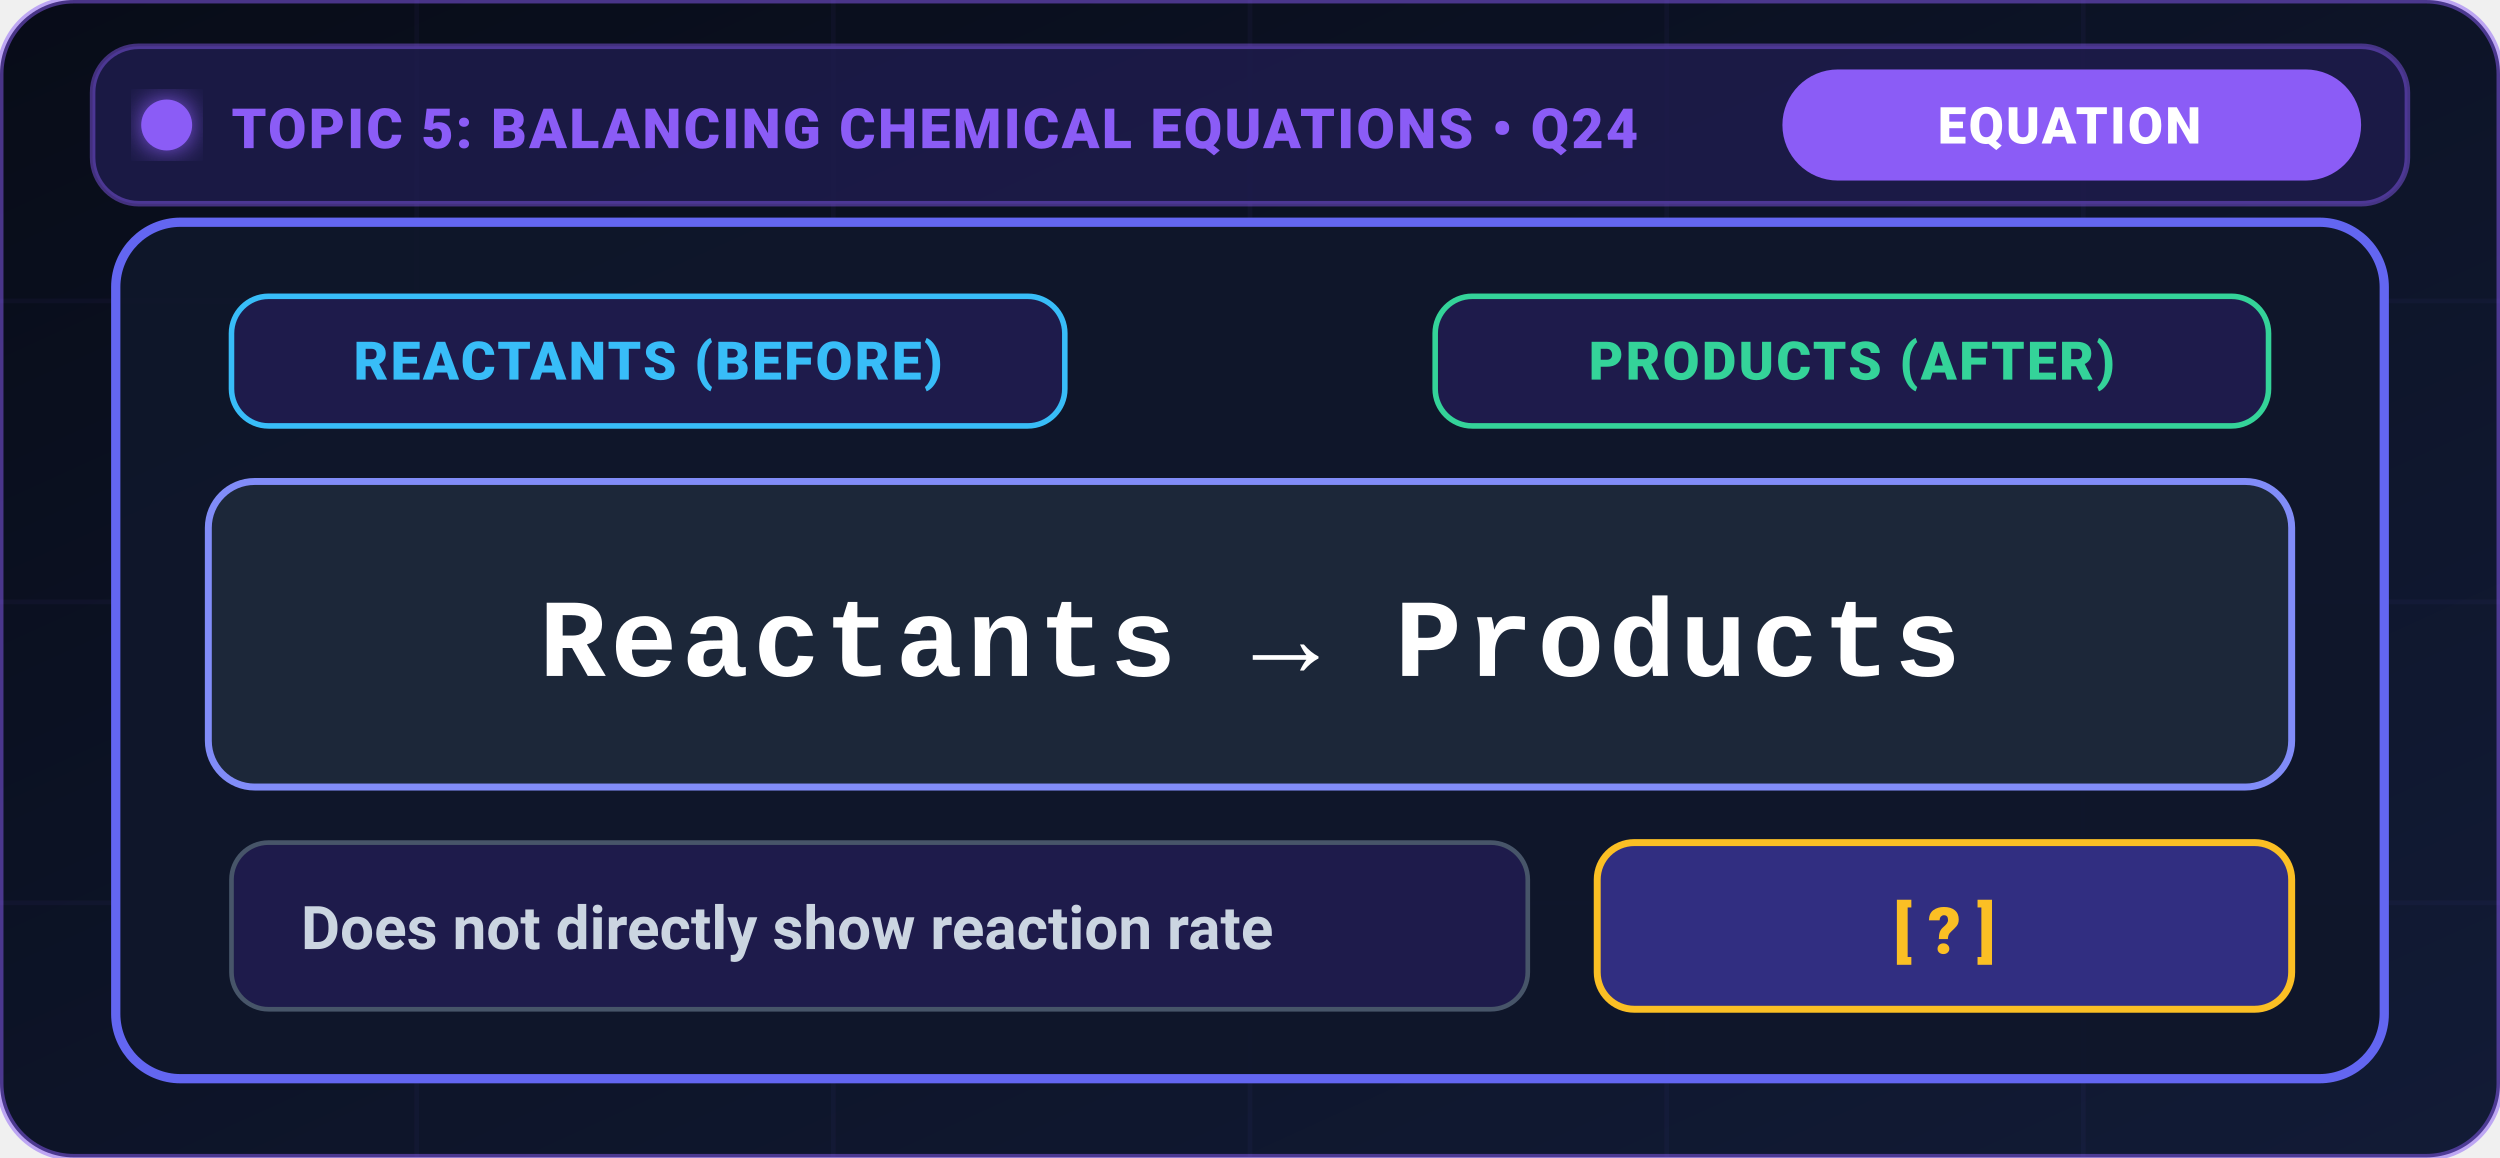
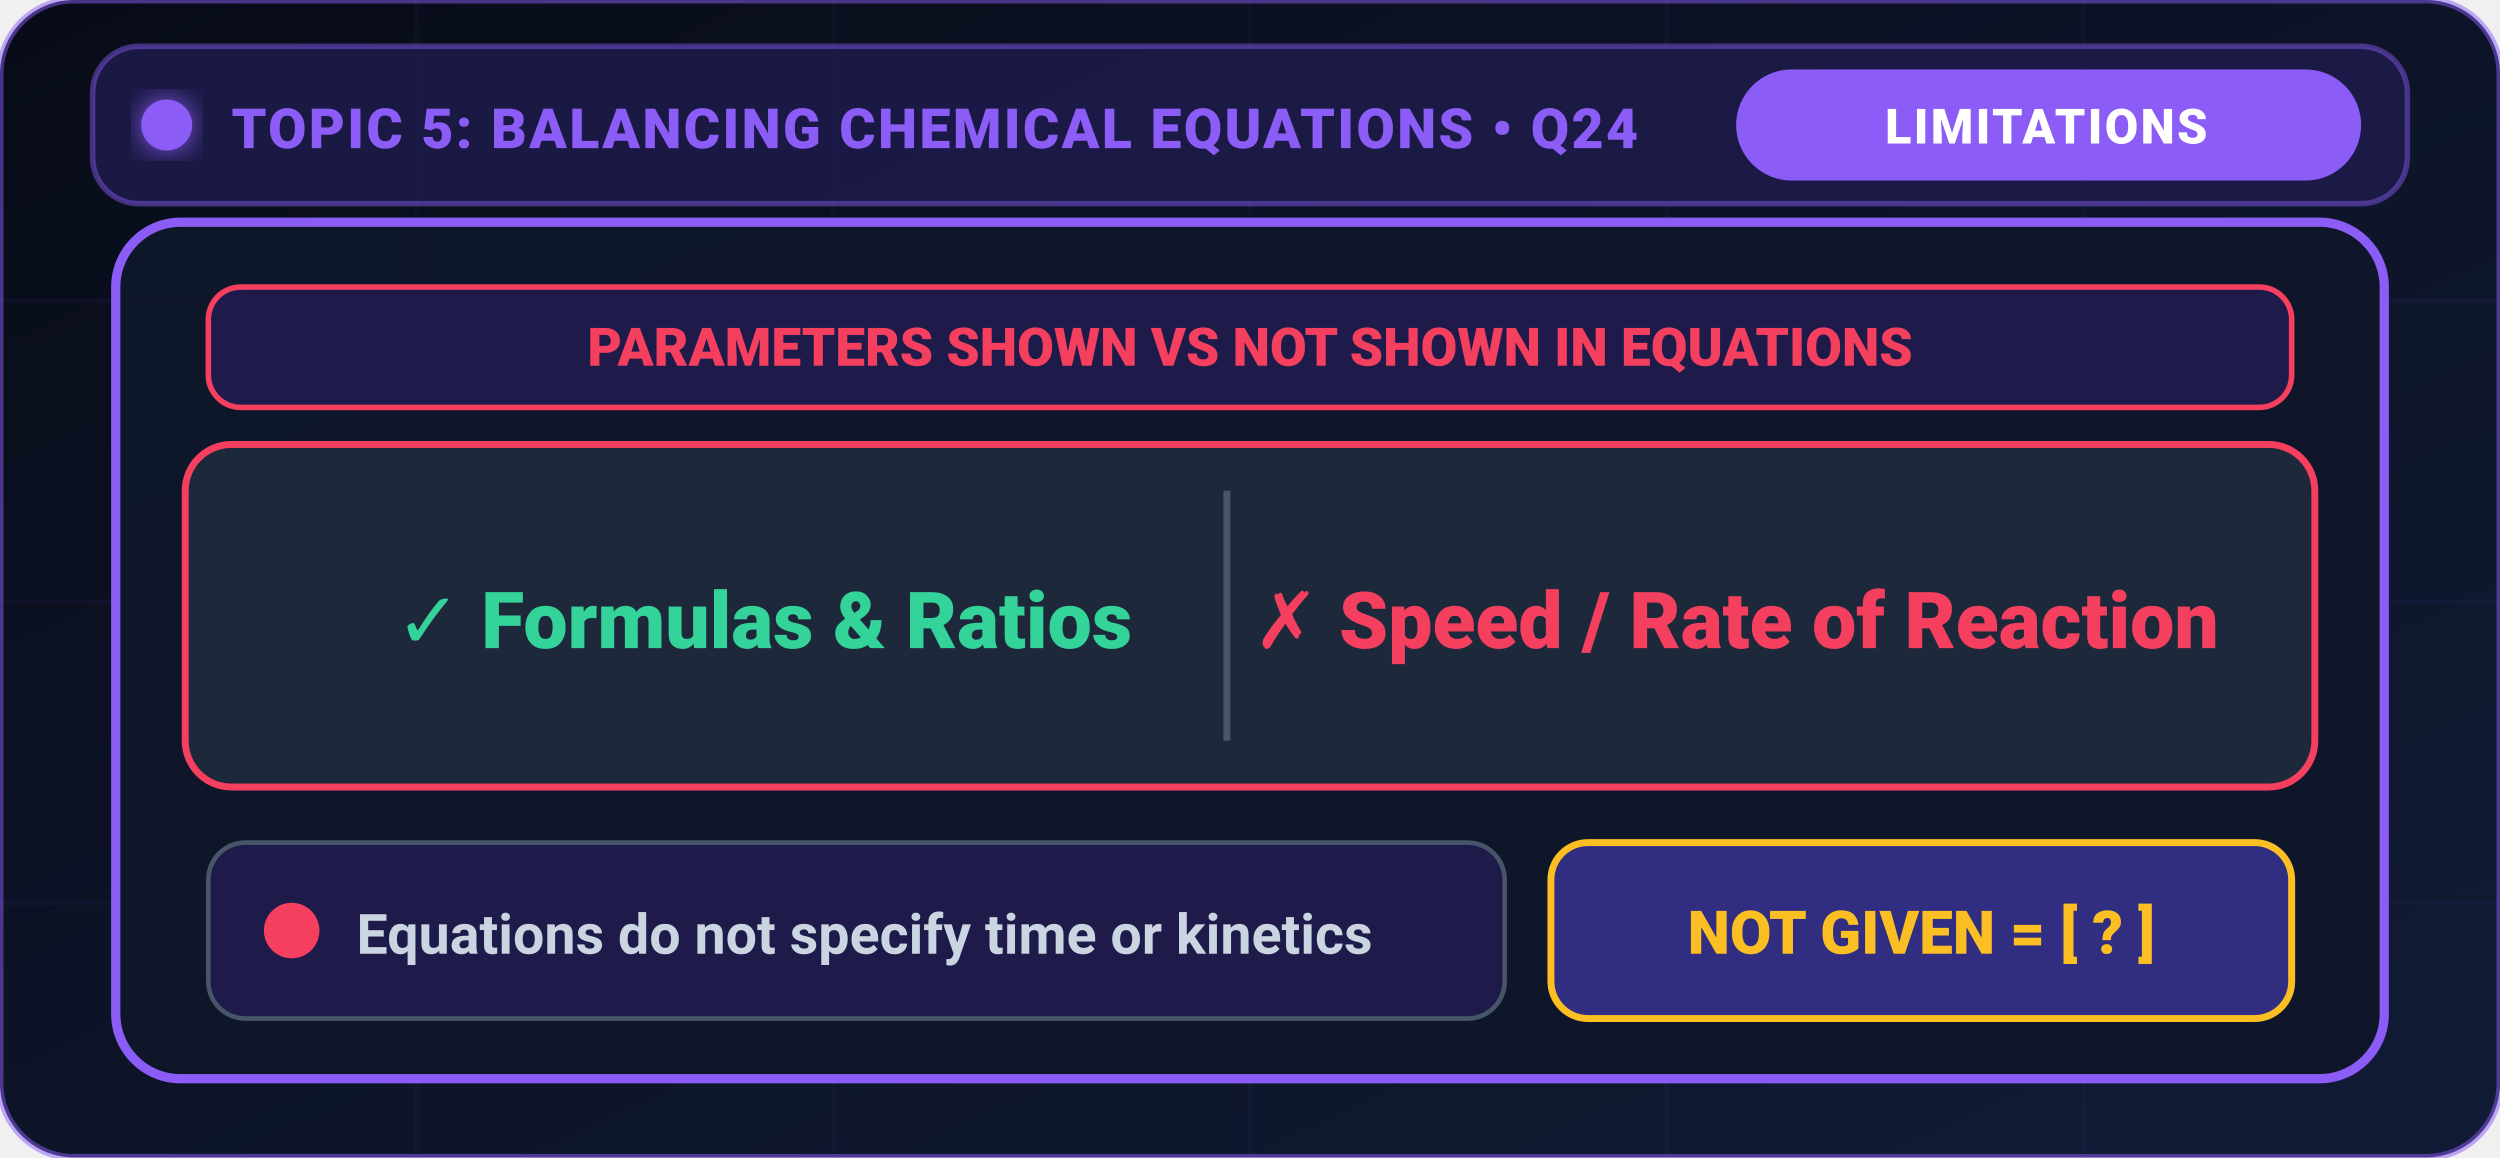
<svg xmlns="http://www.w3.org/2000/svg" viewBox="0 0 540 250" width="100%" height="100%">
  <defs>
    <linearGradient id="bg_t5_24" x1="0%" y1="0%" x2="100%" y2="100%">
      <stop offset="0%" stop-color="#080c18" />
      <stop offset="50%" stop-color="#0d1428" />
      <stop offset="100%" stop-color="#121b36" />
+     </linearGradient>
+     <linearGradient id="heat_grad" x1="0%" y1="100%" x2="0%" y2="0%">
+       <stop offset="0%" stop-color="#ef4444" />
+       <stop offset="100%" stop-color="#f59e0b" />
    </linearGradient>
    <filter id="glow_t5_24" x="-20%" y="-20%" width="140%" height="140%">
      <feGaussianBlur stdDeviation="3" result="blur" />
      <feComposite in="SourceGraphic" in2="blur" operator="over" />
    </filter>
  </defs>
  <rect width="540" height="250" rx="16" fill="url(#bg_t5_24)" stroke="#8b5cf6" stroke-width="1.5" stroke-opacity="0.5" />
  <g opacity="0.04" stroke="#8b5cf6" stroke-width="1">
    <line x1="90" y1="0" x2="90" y2="250" />
    <line x1="180" y1="0" x2="180" y2="250" />
    <line x1="270" y1="0" x2="270" y2="250" />
    <line x1="360" y1="0" x2="360" y2="250" />
    <line x1="450" y1="0" x2="450" y2="250" />
    <line x1="0" y1="65" x2="540" y2="65" />
    <line x1="0" y1="130" x2="540" y2="130" />
    <line x1="0" y1="195" x2="540" y2="195" />
  </g>
  <rect x="20" y="10" width="500" height="34" rx="10" fill="#1e1b4b" fill-opacity="0.85" stroke="#8b5cf6" stroke-width="1.2" stroke-opacity="0.45" />
  <circle cx="36" cy="27" r="5.5" fill="#8b5cf6" filter="url(#glow_t5_24)" />
  <text x="50" y="32" fill="#8b5cf6" font-family="'Segoe UI', Roboto, sans-serif" font-size="12" font-weight="900" letter-spacing="0.5">TOPIC 5: BALANCING CHEMICAL EQUATIONS • Q24</text>
-   <rect x="385" y="15" width="125" height="24" rx="12" fill="#8b5cf6" />
-   <text x="447" y="31" fill="#ffffff" font-family="'Segoe UI', Roboto, sans-serif" font-size="11" font-weight="900" text-anchor="middle" letter-spacing="0.5">EQUATION</text>
+   <rect x="375" y="15" width="135" height="24" rx="12" fill="#8b5cf6" />
+   <text x="442" y="31" fill="#ffffff" font-family="'Segoe UI', Roboto, sans-serif" font-size="10.5" font-weight="900" text-anchor="middle" letter-spacing="0.5">LIMITATIONS</text>
  <g transform="translate(25, 48)">
-     <rect x="0" y="0" width="490" height="185" rx="14" fill="#0f172a" fill-opacity="0.95" stroke="#6366f1" stroke-width="2" />
-     <rect x="25" y="16" width="180" height="28" rx="8" fill="#1e1b4b" stroke="#38bdf8" stroke-width="1.2" />
-     <text x="115" y="34" fill="#38bdf8" font-family="'Segoe UI', Roboto, sans-serif" font-size="11.5" font-weight="900" text-anchor="middle" letter-spacing="0.5">REACTANTS (BEFORE)</text>
-     <rect x="285" y="16" width="180" height="28" rx="8" fill="#1e1b4b" stroke="#34d399" stroke-width="1.2" />
-     <text x="375" y="34" fill="#34d399" font-family="'Segoe UI', Roboto, sans-serif" font-size="11.5" font-weight="900" text-anchor="middle" letter-spacing="0.5">PRODUCTS (AFTER)</text>
-     <rect x="20" y="56" width="450" height="66" rx="10" fill="#1e293b" fill-opacity="0.9" stroke="#818cf8" stroke-width="1.5" />
-     <text x="245" y="98" fill="#ffffff" font-family="'Consolas', 'Courier New', monospace" font-size="24" font-weight="900" text-anchor="middle" letter-spacing="1">
-         Reactants  →  Products
-       </text>
-     <g transform="translate(25, 134)">
-       <rect x="0" y="0" width="280" height="36" rx="8" fill="#1e1b4b" stroke="#475569" stroke-width="1" />
-       <text x="15" y="23" fill="#cbd5e1" font-family="'Segoe UI', Roboto, sans-serif" font-size="13" font-weight="700">Does not directly show reaction rate</text>
-       <rect x="295" y="0" width="150" height="36" rx="8" fill="#312e81" stroke="#fbbf24" stroke-width="1.5" />
-       <text x="370" y="24" fill="#fbbf24" font-family="'Segoe UI', Roboto, sans-serif" font-size="14" font-weight="900" text-anchor="middle">[ ? ]</text>
+     <rect x="0" y="0" width="490" height="185" rx="14" fill="#0f172a" fill-opacity="0.95" stroke="#8b5cf6" stroke-width="2" />
+     <rect x="20" y="14" width="450" height="26" rx="7" fill="#1e1b4b" stroke="#f43f5e" stroke-width="1.2" />
+     <text x="245" y="31" fill="#f43f5e" font-family="'Segoe UI', Roboto, sans-serif" font-size="11.5" font-weight="900" text-anchor="middle">PARAMETERS SHOWN VS NOT SHOWN IN EQUATIONS</text>
+     <rect x="15" y="48" width="460" height="74" rx="10" fill="#1e293b" fill-opacity="0.95" stroke="#f43f5e" stroke-width="1.5" />
+     <text x="140" y="92" fill="#34d399" font-family="'Segoe UI', Roboto, sans-serif" font-size="17" font-weight="900" text-anchor="middle">
+       ✓ Formulas &amp; Ratios
+     </text>
+     <line x1="240" y1="58" x2="240" y2="112" stroke="#475569" stroke-width="1.5" />
+     <text x="350" y="92" fill="#f43f5e" font-family="'Segoe UI', Roboto, sans-serif" font-size="17" font-weight="900" text-anchor="middle">
+       ✗ Speed / Rate of Reaction
+     </text>
+     <g transform="translate(20, 134)">
+       <rect x="0" y="0" width="280" height="38" rx="8" fill="#1e1b4b" stroke="#475569" stroke-width="1" />
+       <circle cx="18" cy="19" r="6" fill="#f43f5e" />
+       <text x="32" y="24" fill="#cbd5e1" font-family="'Segoe UI', Roboto, sans-serif" font-size="12" font-weight="700">Equations do not specify time or kinetics</text>
+       <rect x="290" y="0" width="160" height="38" rx="8" fill="#312e81" stroke="#fbbf24" stroke-width="1.5" />
+       <text x="370" y="24" fill="#fbbf24" font-family="'Segoe UI', Roboto, sans-serif" font-size="13" font-weight="900" text-anchor="middle">NOT GIVEN = [ ? ]</text>
    </g>
  </g>
</svg>
